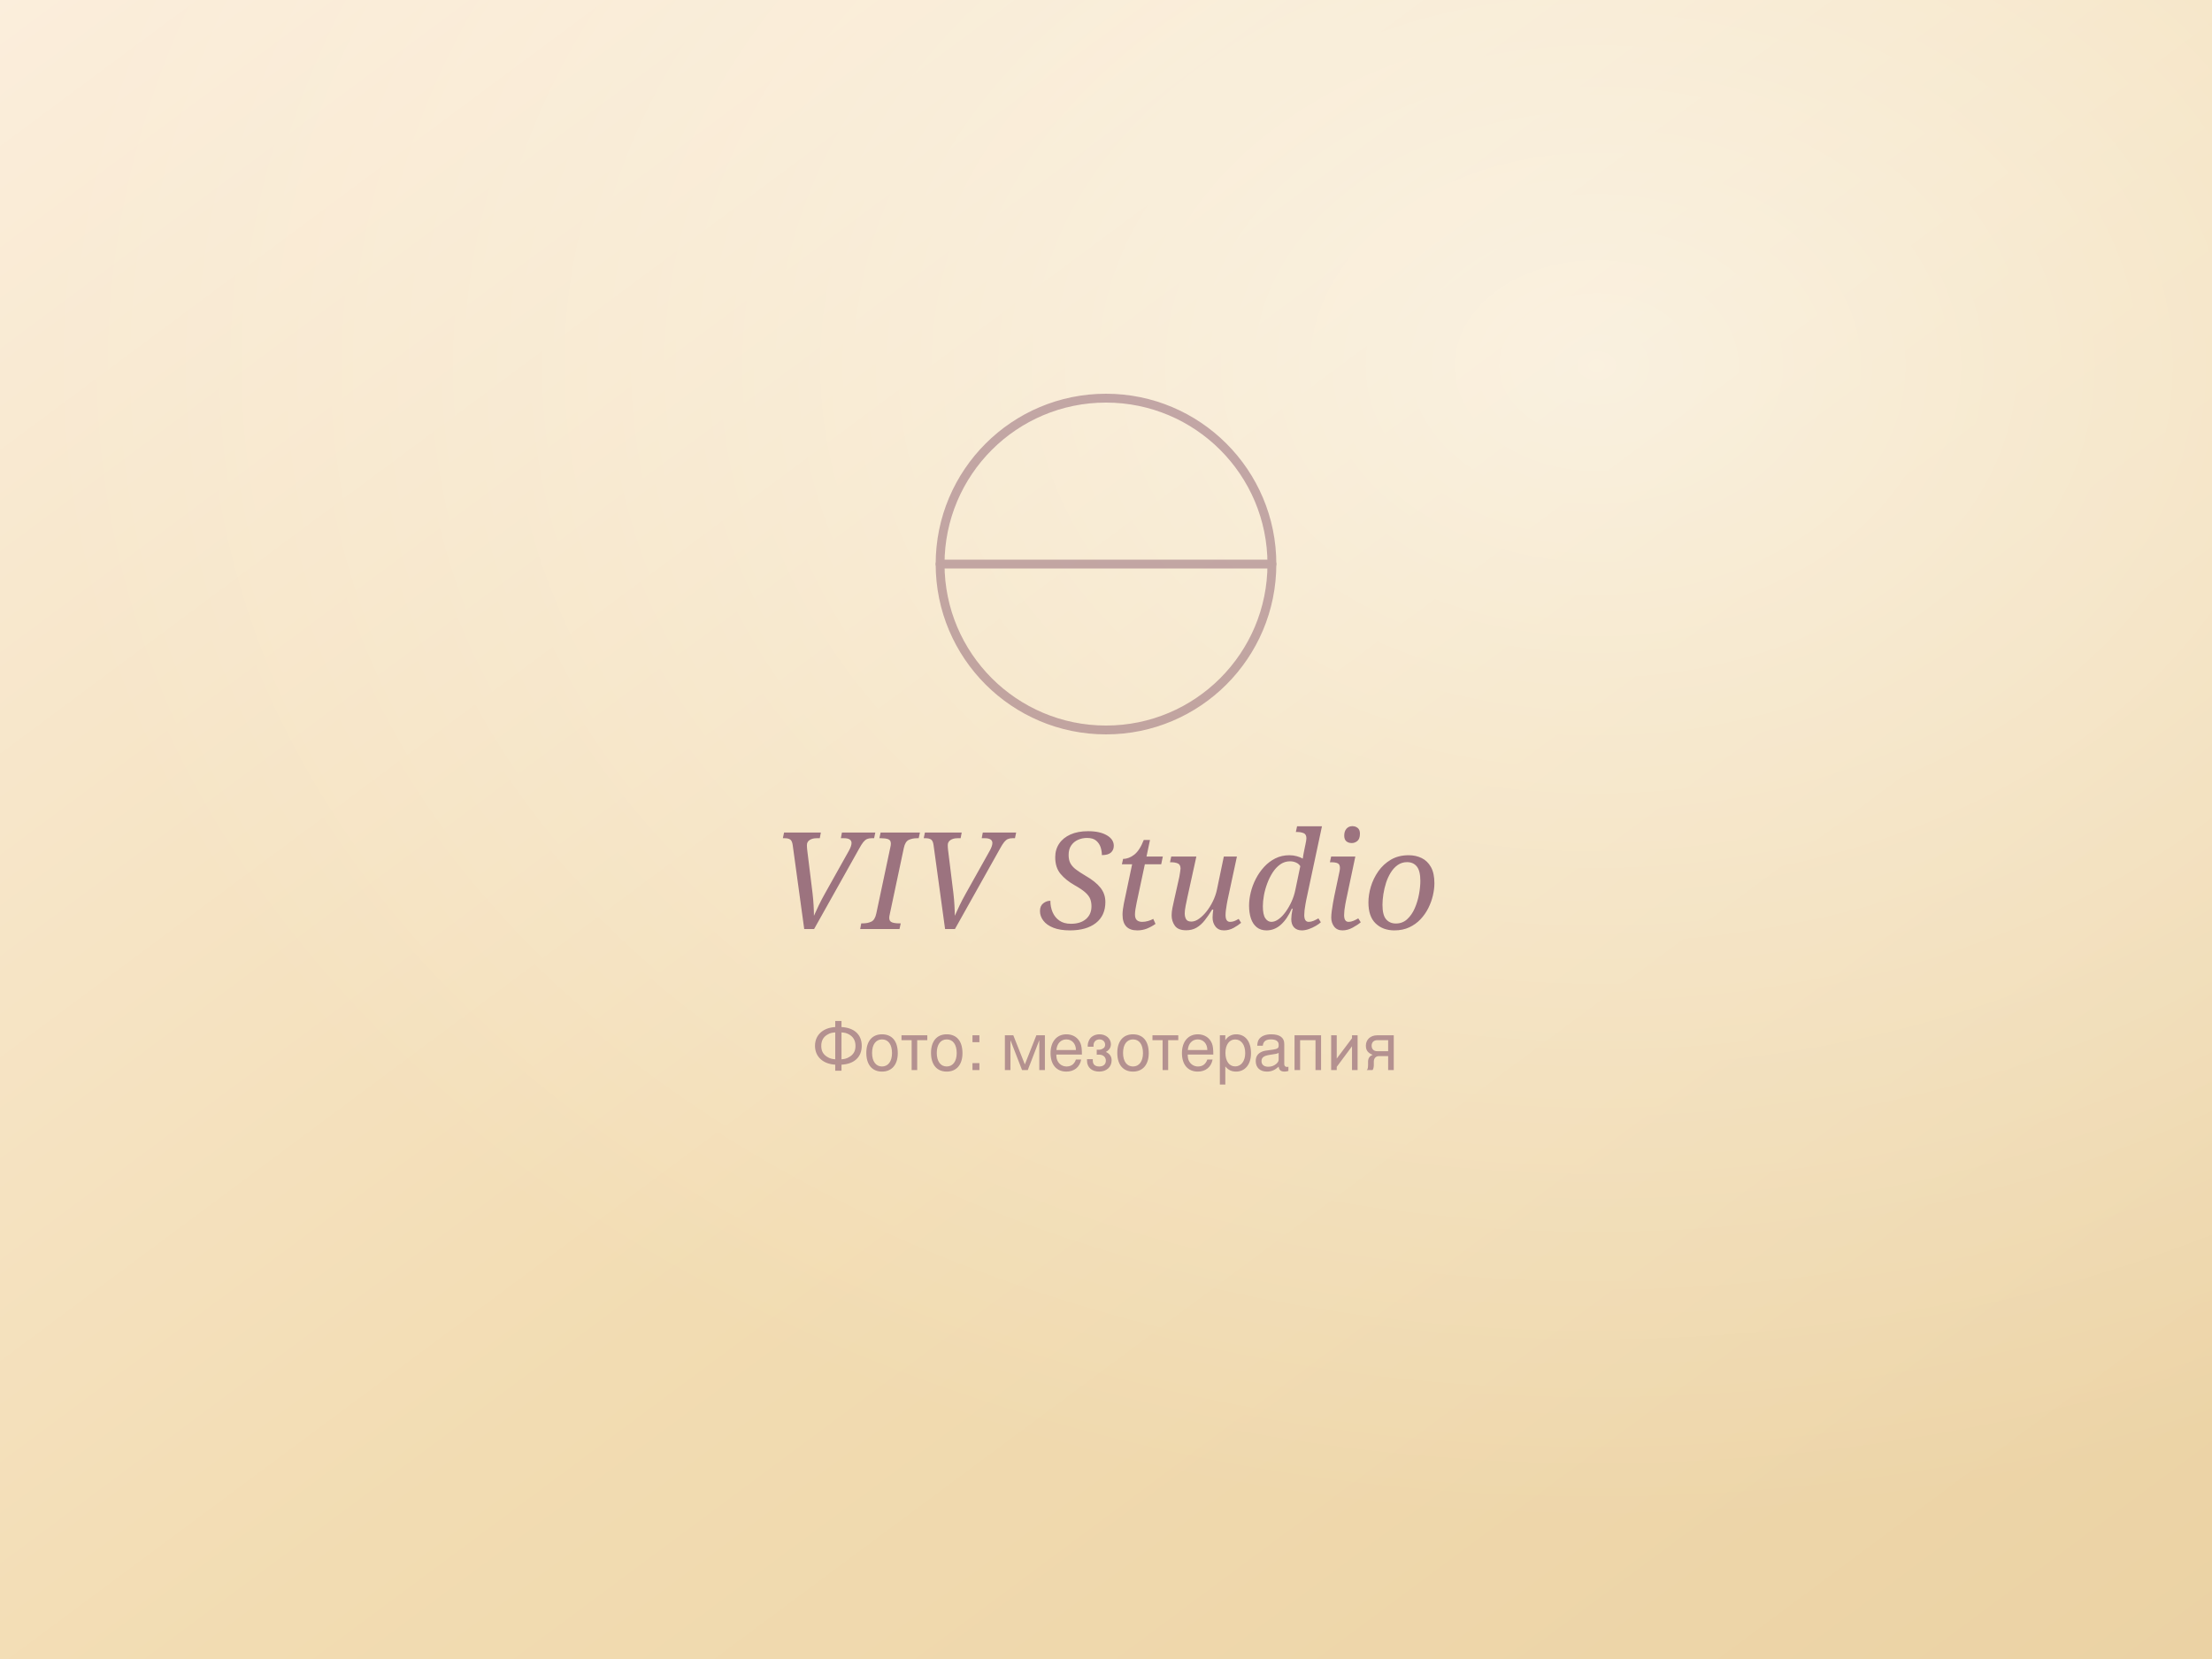
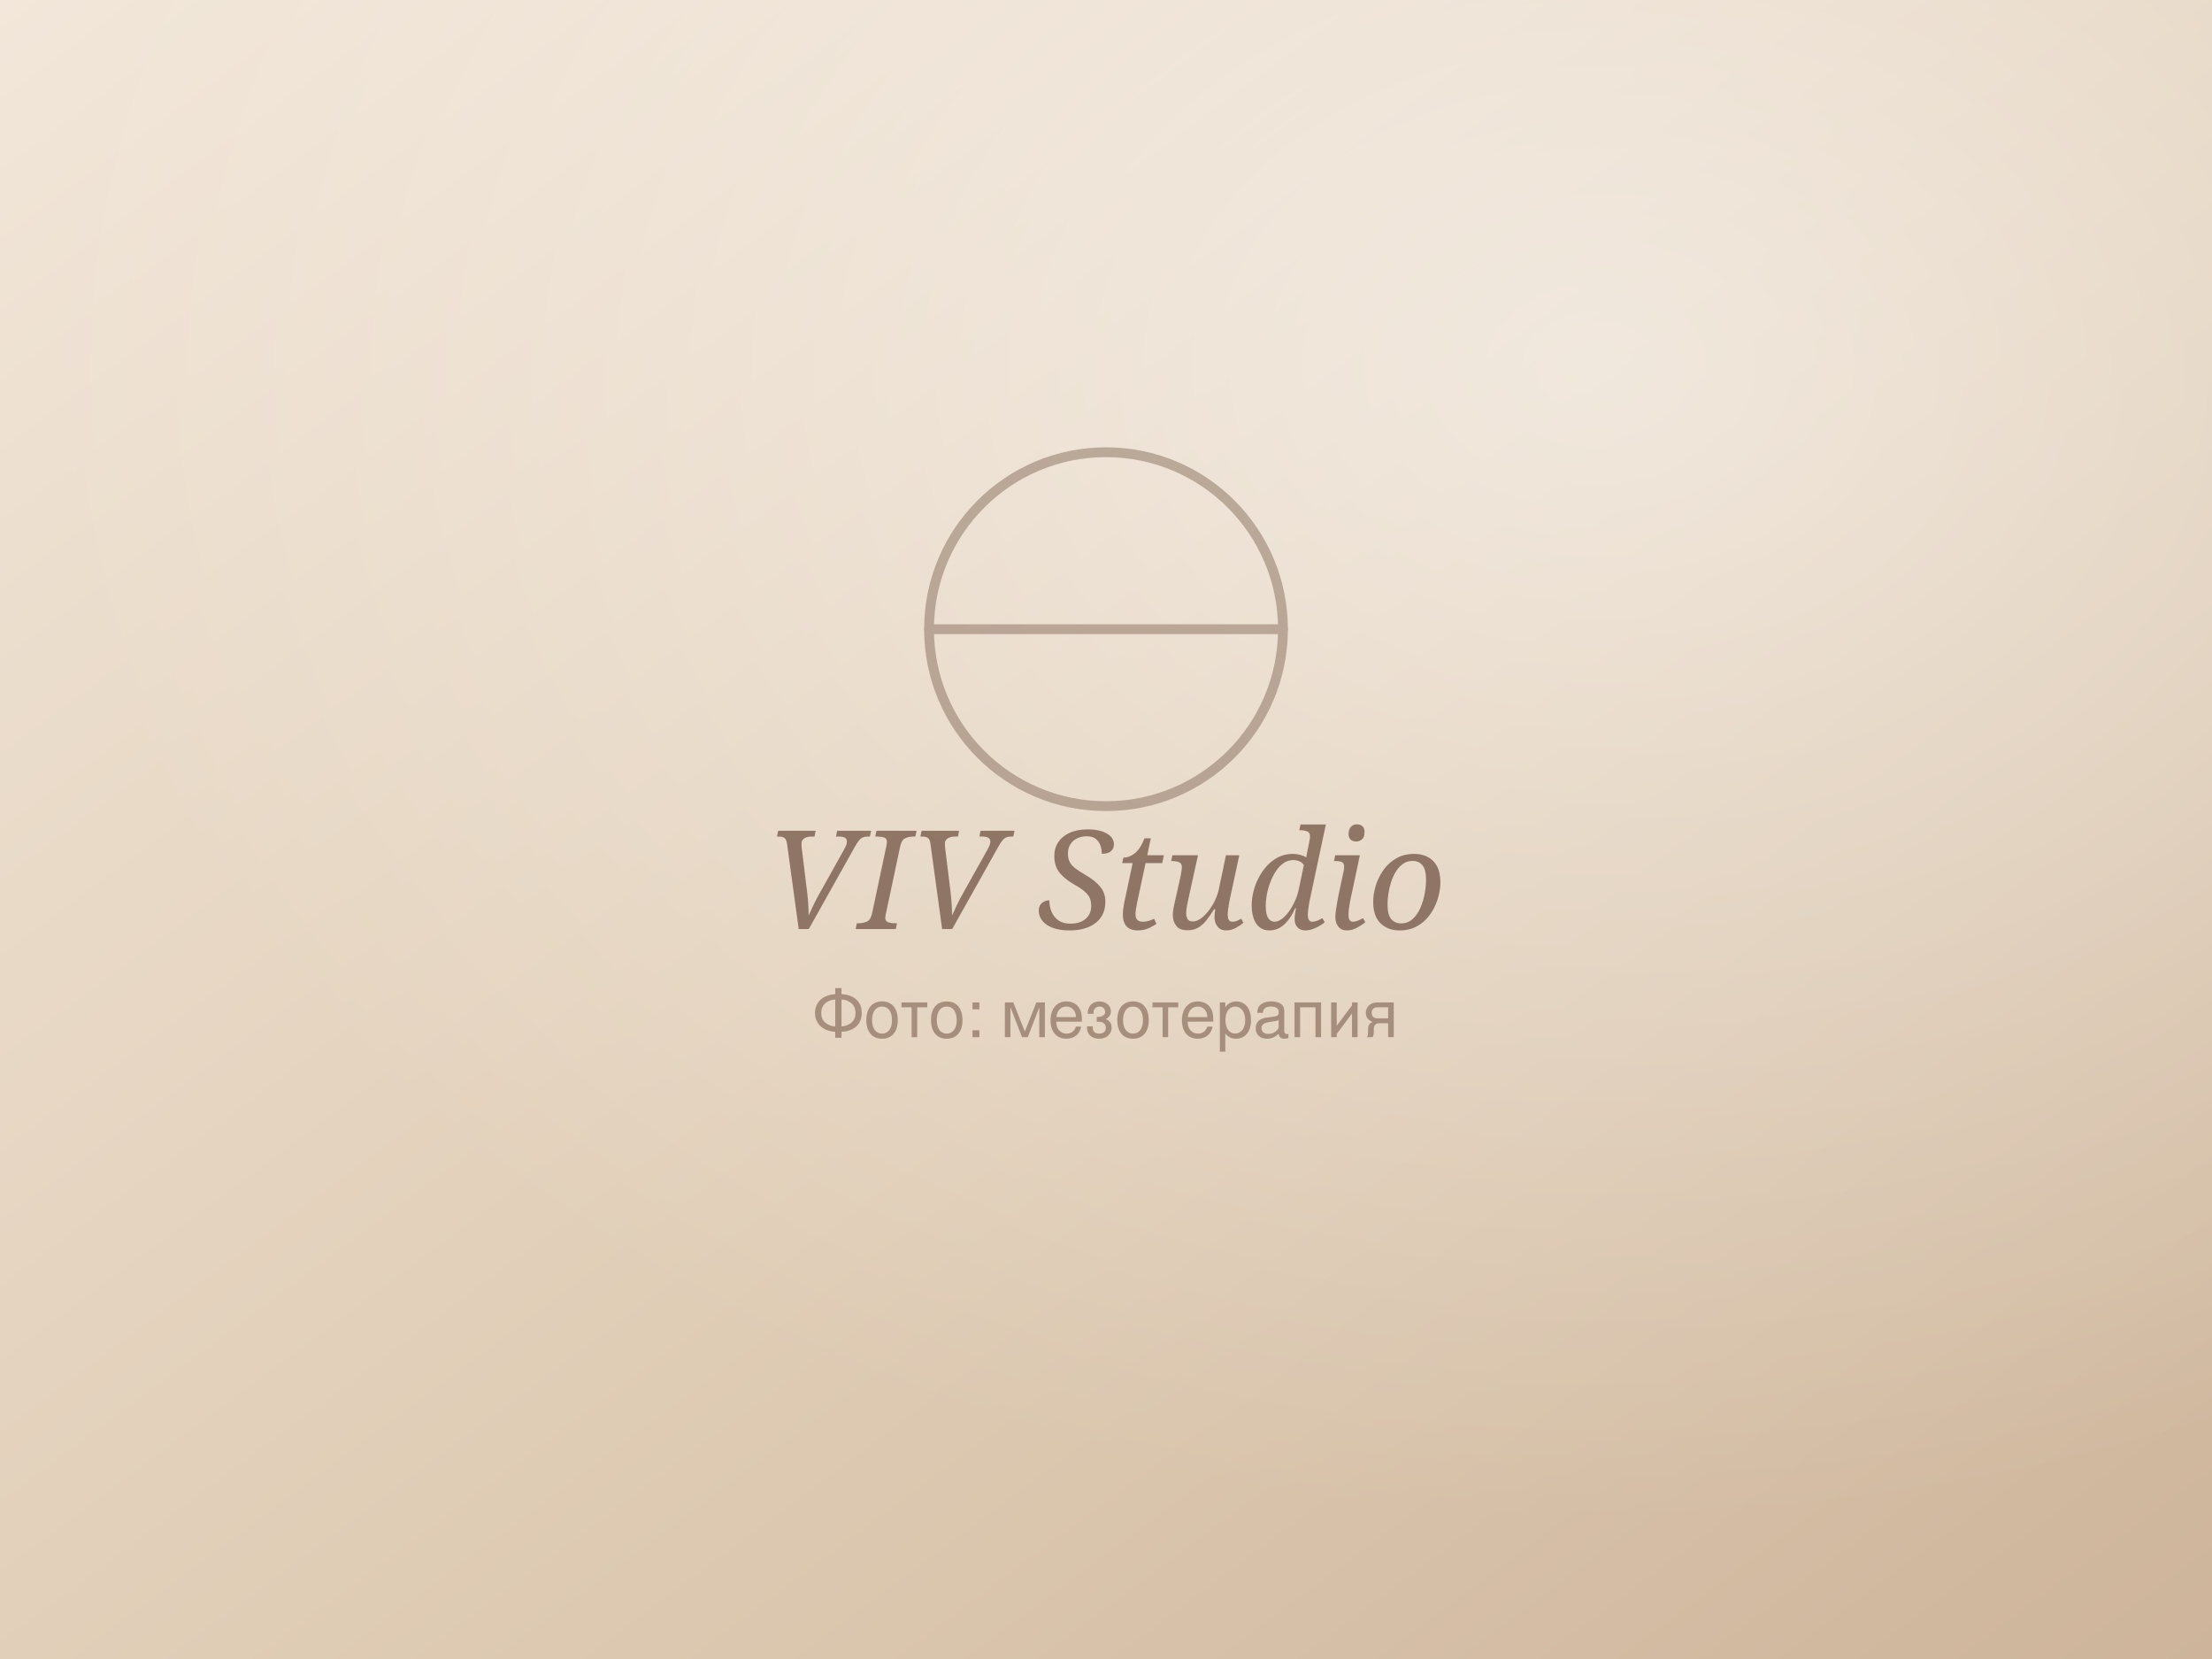
<svg xmlns="http://www.w3.org/2000/svg" viewBox="0 0 900 675" width="900" height="675" role="img">
  <defs>
    <linearGradient id="g" x1="0" y1="0" x2="1" y2="1">
-       <stop offset="0" stop-color="#FBEEDC" />
-       <stop offset=".55" stop-color="#F2DCB2" />
-       <stop offset="1" stop-color="#EBD2A4" />
+       <stop offset="0" stop-color="#F2E7DA" />
+       <stop offset=".55" stop-color="#E0CDB6" />
+       <stop offset="1" stop-color="#CDB49A" />
    </linearGradient>
    <radialGradient id="s" cx=".72" cy=".22" r=".7">
-       <stop offset="0" stop-color="#FFFFFF" stop-opacity=".55" />
+       <stop offset="0" stop-color="#FFFFFF" stop-opacity=".5" />
      <stop offset="1" stop-color="#FFFFFF" stop-opacity="0" />
    </radialGradient>
  </defs>
  <rect width="900" height="675" fill="url(#g)" />
  <rect width="900" height="675" fill="url(#s)" />
-   <g opacity=".5" fill="none" stroke="#8C5F72" stroke-width="3.6">
-     <circle cx="450.0" cy="229.5" r="67.5" />
-     <path d="M382.5 229.5 l135.0 0" stroke-linecap="round" />
+   <g opacity=".45" fill="none" stroke="#7B5F4F" stroke-width="4.0">
+     <circle cx="450.0" cy="256" r="72" />
+     <path d="M378 256 l144 0" stroke-linecap="round" />
  </g>
-   <text x="50%" y="378" text-anchor="middle" font-family="Georgia,serif" font-style="italic" font-size="55" fill="#8C5F72" opacity=".85">VIV Studio</text>
-   <text x="50%" y="435.375" text-anchor="middle" font-family="Helvetica,Arial,sans-serif" font-size="27" fill="#8C5F72" opacity=".62">Фото: мезотерапия</text>
+   <text x="50%" y="378" text-anchor="middle" font-family="Georgia,serif" font-style="italic" font-size="56" fill="#7B5F4F" opacity=".82">VIV Studio</text>
+   <text x="50%" y="422" text-anchor="middle" font-family="Helvetica,Arial,sans-serif" font-size="27" fill="#7B5F4F" opacity=".6">Фото: мезотерапия</text>
</svg>
